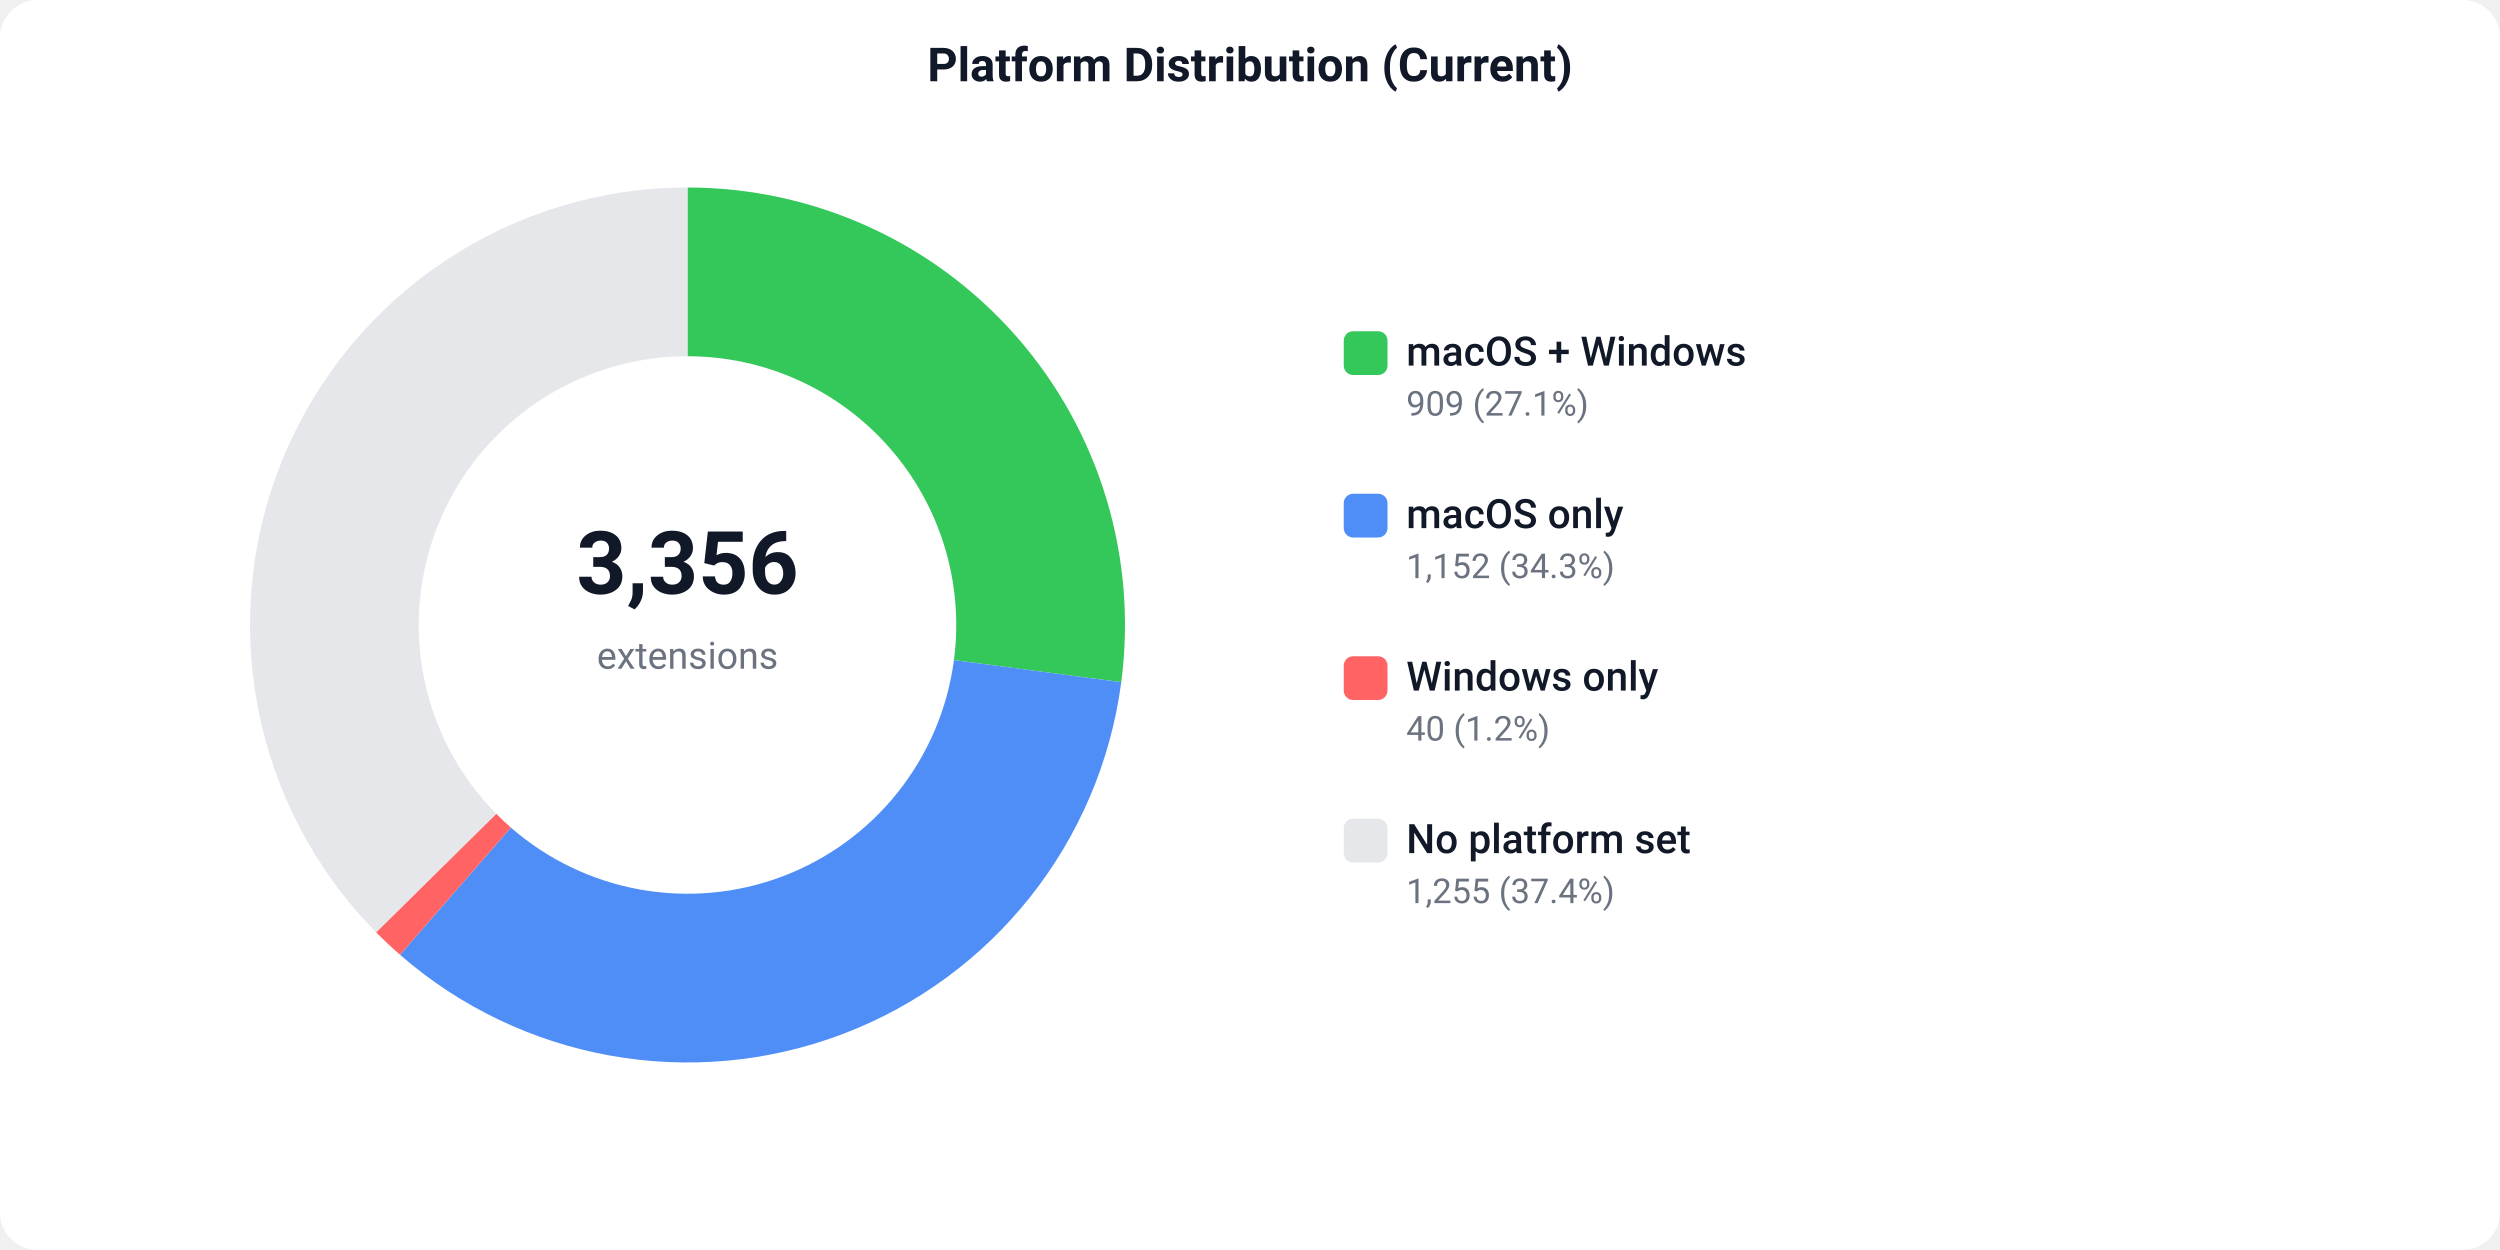
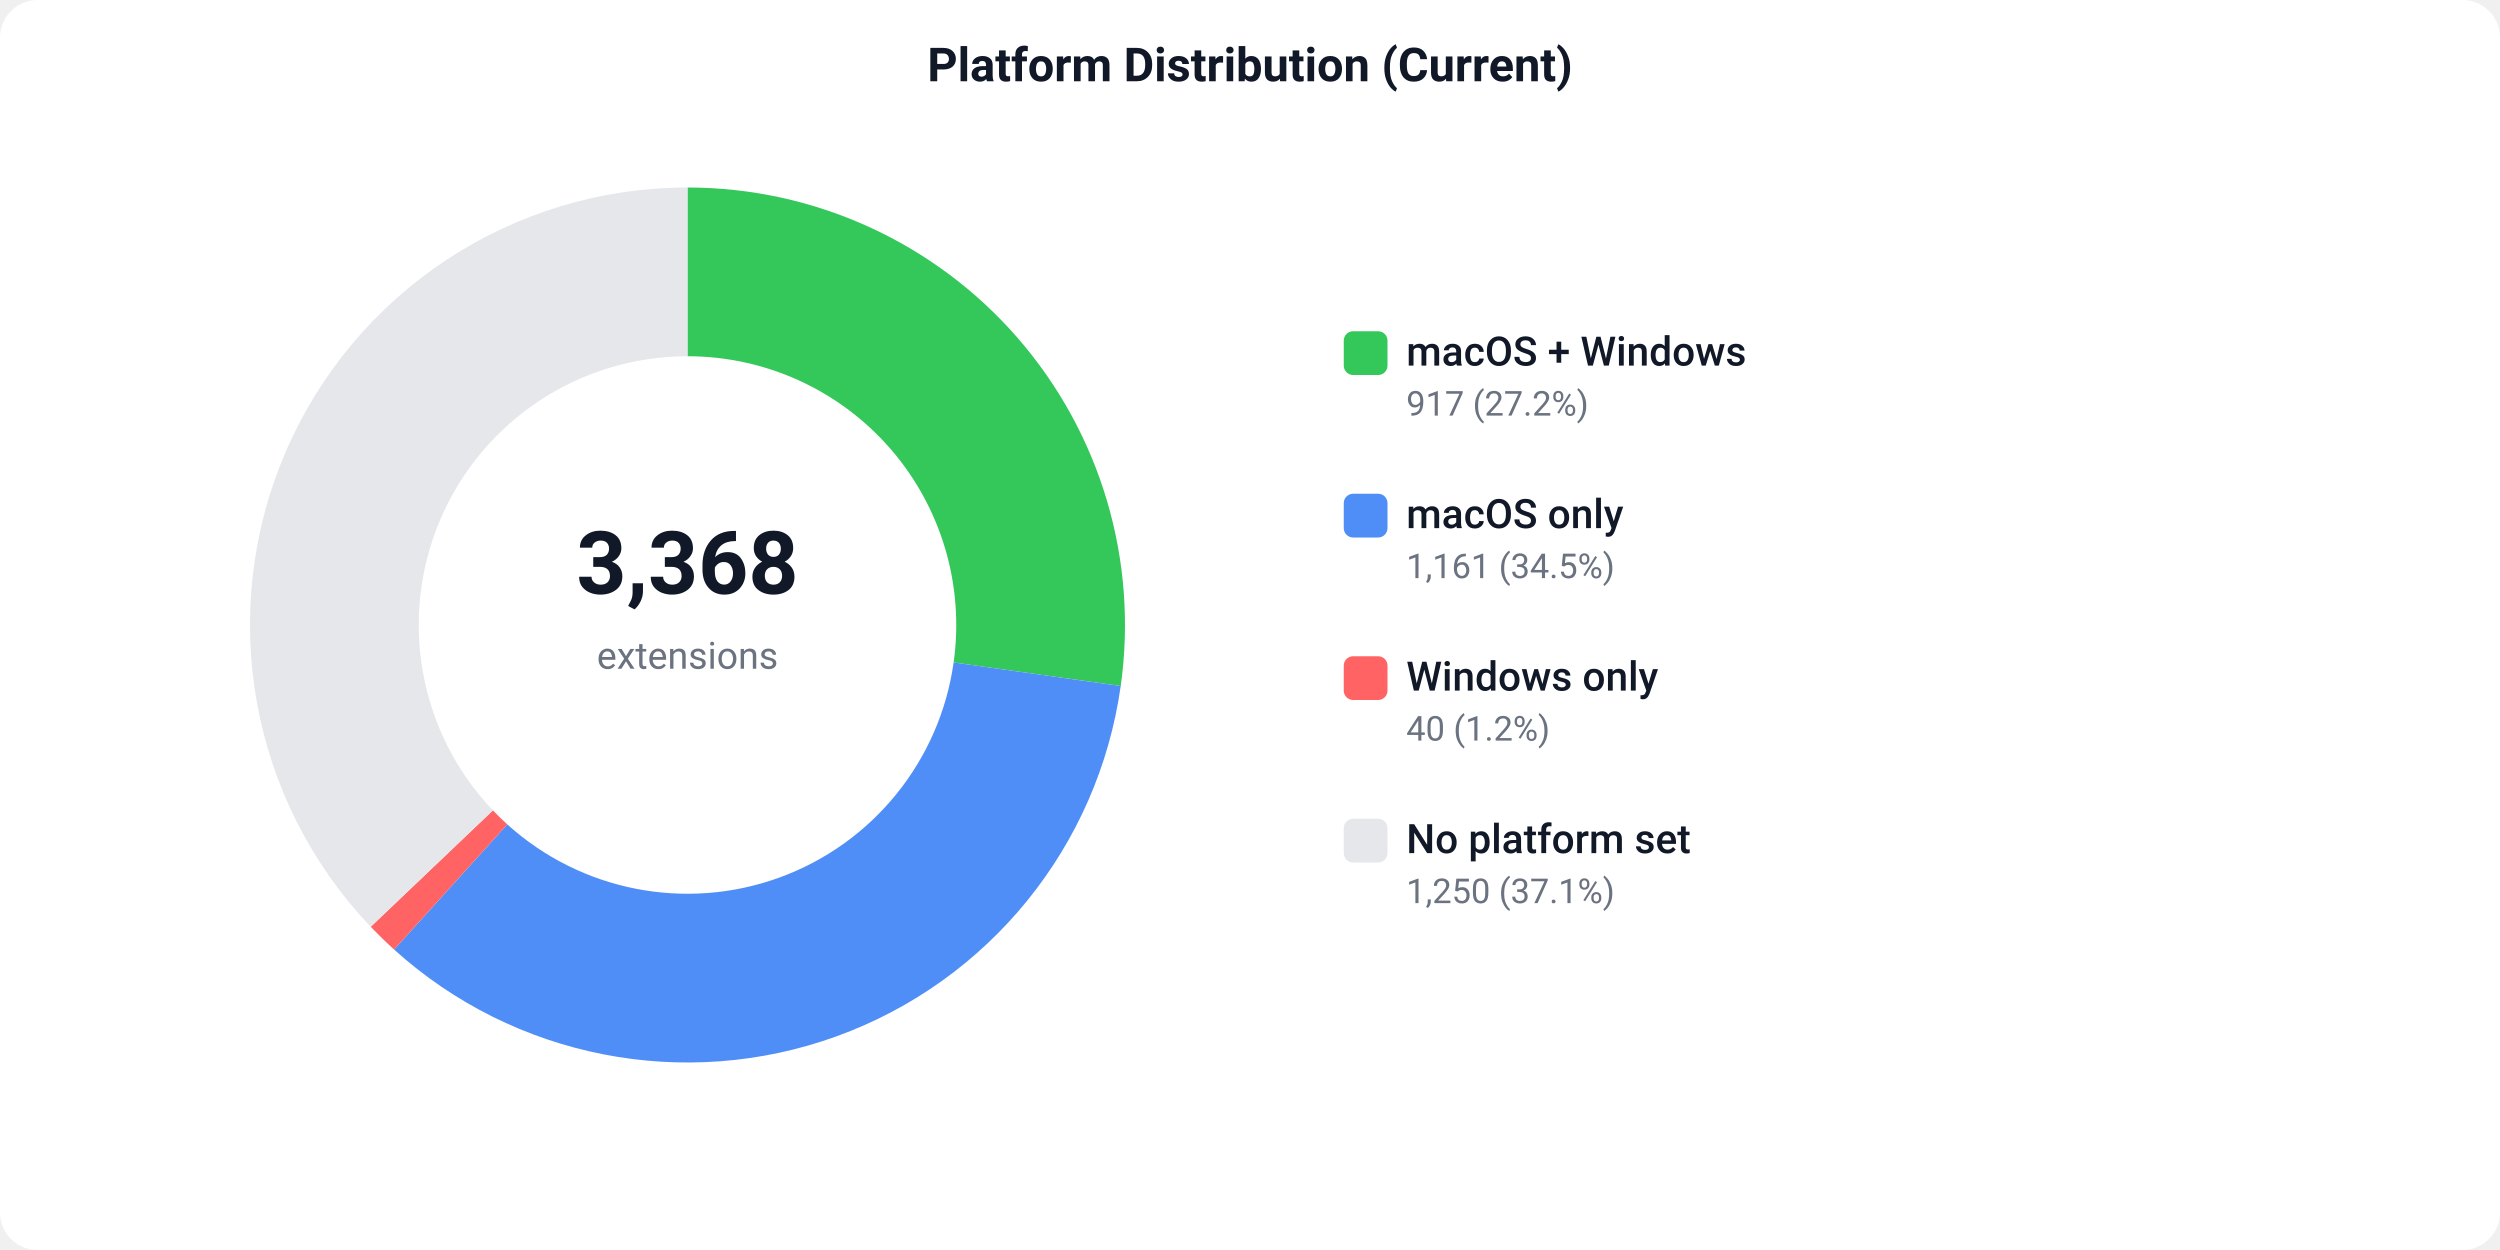
<svg xmlns="http://www.w3.org/2000/svg" width="800" height="400" viewBox="0 0 800 400">
  <defs>
    <style>text { font-family: -apple-system, BlinkMacSystemFont, 'Segoe UI', Roboto, sans-serif; }</style>
  </defs>
  <rect width="800" height="400" fill="#ffffff" rx="12" />
  <text x="400" y="26" text-anchor="middle" font-size="15" font-weight="600" fill="#111827">Platform Distribution (Current)</text>
-   <path d="M 220.00 60.00 A 140 140 0 0 1 358.80 218.30 L 305.26 211.24 A 86 86 0 0 0 220.00 114.00 Z" fill="#34C759" />
-   <path d="M 358.80 218.30 A 140 140 0 0 1 128.00 305.52 L 163.48 264.82 A 86 86 0 0 0 305.26 211.24 Z" fill="#4F8EF7" />
-   <path d="M 128.00 305.52 A 140 140 0 0 1 120.36 298.34 L 158.79 260.41 A 86 86 0 0 0 163.48 264.82 Z" fill="#FF6363" />
-   <path d="M 120.36 298.34 A 140 140 0 0 1 220.00 60.00 L 220.00 114.00 A 86 86 0 0 0 158.79 260.41 Z" fill="#e5e7eb" />
-   <text x="220" y="190" text-anchor="middle" font-size="28" font-weight="700" fill="#111827">3,356</text>
+   <path d="M 220.00 60.00 A 140 140 0 0 1 358.63 219.52 L 305.16 211.99 A 86 86 0 0 0 220.00 114.00 Z" fill="#34C759" />
+   <path d="M 358.63 219.52 A 140 140 0 0 1 126.11 303.85 L 162.33 263.80 A 86 86 0 0 0 305.16 211.99 Z" fill="#4F8EF7" />
+   <path d="M 126.11 303.85 A 140 140 0 0 1 118.63 296.57 L 157.73 259.32 A 86 86 0 0 0 162.33 263.80 Z" fill="#FF6363" />
+   <path d="M 118.63 296.57 A 140 140 0 0 1 220.00 60.00 L 220.00 114.00 A 86 86 0 0 0 157.73 259.32 Z" fill="#e5e7eb" />
+   <text x="220" y="190" text-anchor="middle" font-size="28" font-weight="700" fill="#111827">3,368</text>
  <text x="220" y="214" text-anchor="middle" font-size="12" fill="#6b7280">extensions</text>
  <rect x="430" y="106" width="14" height="14" fill="#34C759" rx="3" />
  <text x="450" y="117" font-size="13" font-weight="500" fill="#111827">macOS + Windows</text>
-   <text x="450" y="133" font-size="11" fill="#6b7280">909 (27.1%)</text>
+   <text x="450" y="133" font-size="11" fill="#6b7280">917 (27.2%)</text>
  <rect x="430" y="158" width="14" height="14" fill="#4F8EF7" rx="3" />
  <text x="450" y="169" font-size="13" font-weight="500" fill="#111827">macOS only</text>
-   <text x="450" y="185" font-size="11" fill="#6b7280">1,152 (34.3%)</text>
+   <text x="450" y="185" font-size="11" fill="#6b7280">1,161 (34.5%)</text>
  <rect x="430" y="210" width="14" height="14" fill="#FF6363" rx="3" />
  <text x="450" y="221" font-size="13" font-weight="500" fill="#111827">Windows only</text>
  <text x="450" y="237" font-size="11" fill="#6b7280">40 (1.2%)</text>
  <rect x="430" y="262" width="14" height="14" fill="#e5e7eb" rx="3" />
  <text x="450" y="273" font-size="13" font-weight="500" fill="#111827">No platform set</text>
-   <text x="450" y="289" font-size="11" fill="#6b7280">1,255 (37.4%)</text>
+   <text x="450" y="289" font-size="11" fill="#6b7280">1,250 (37.1%)</text>
</svg>
